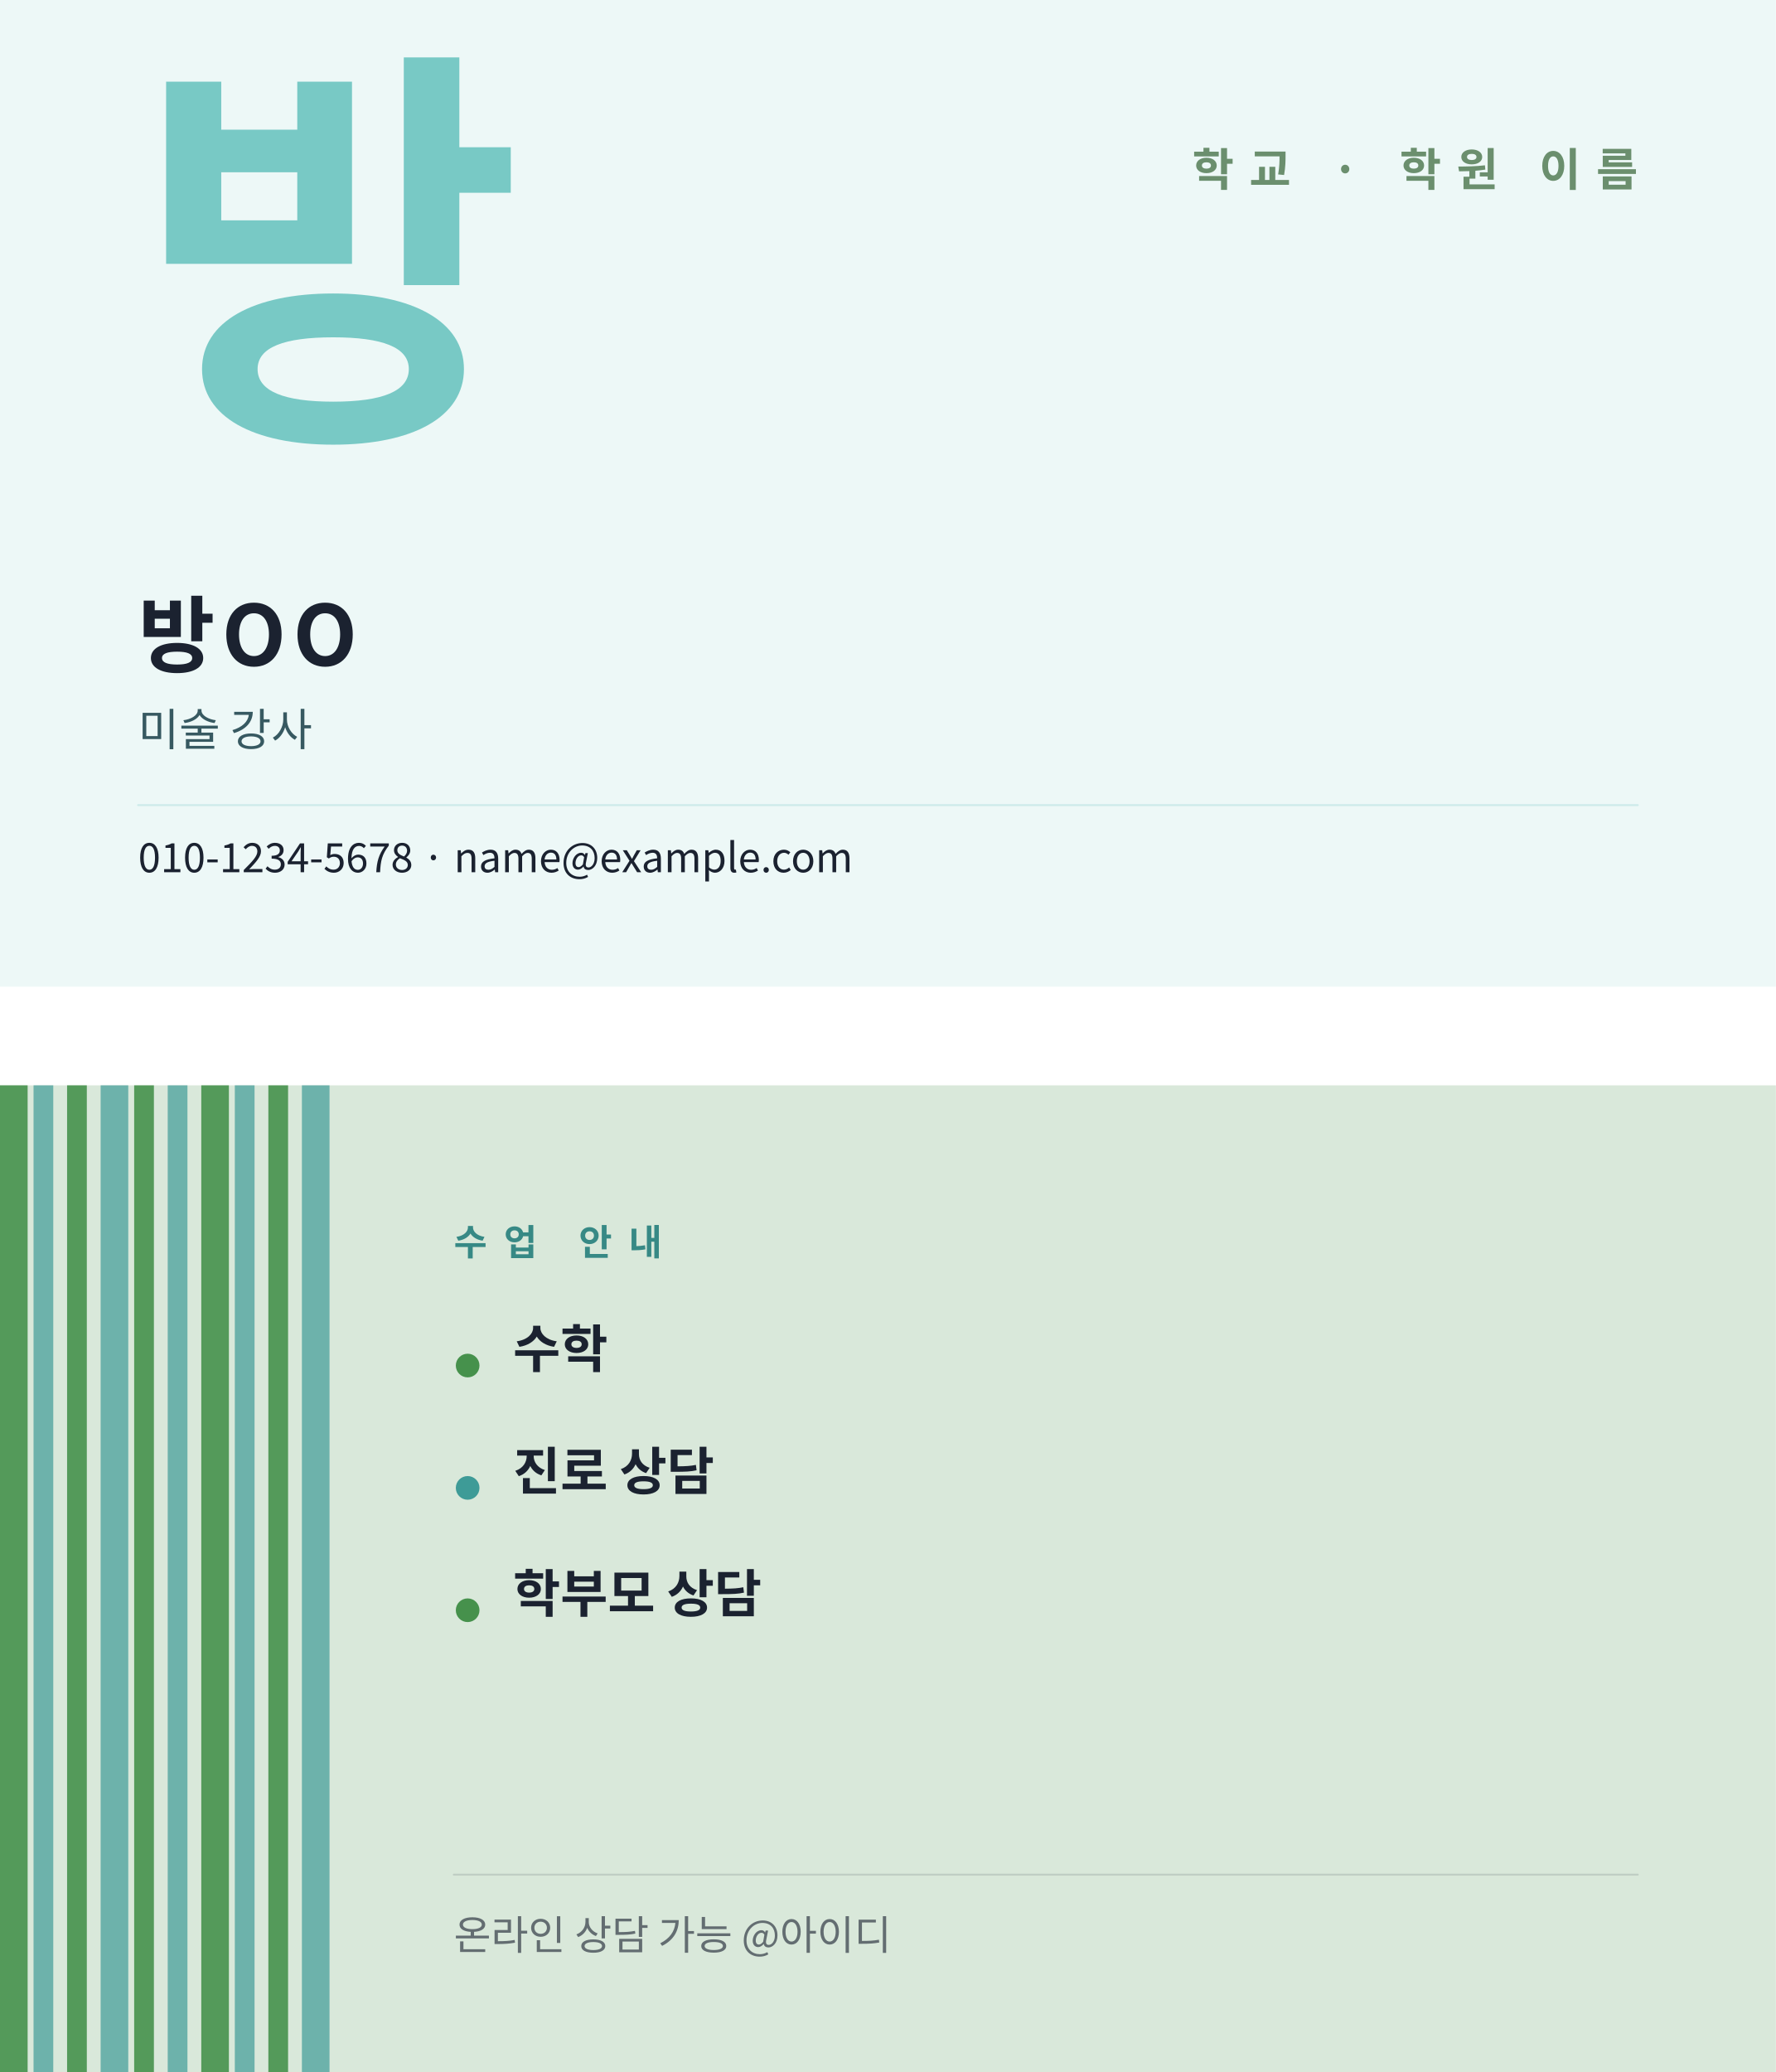
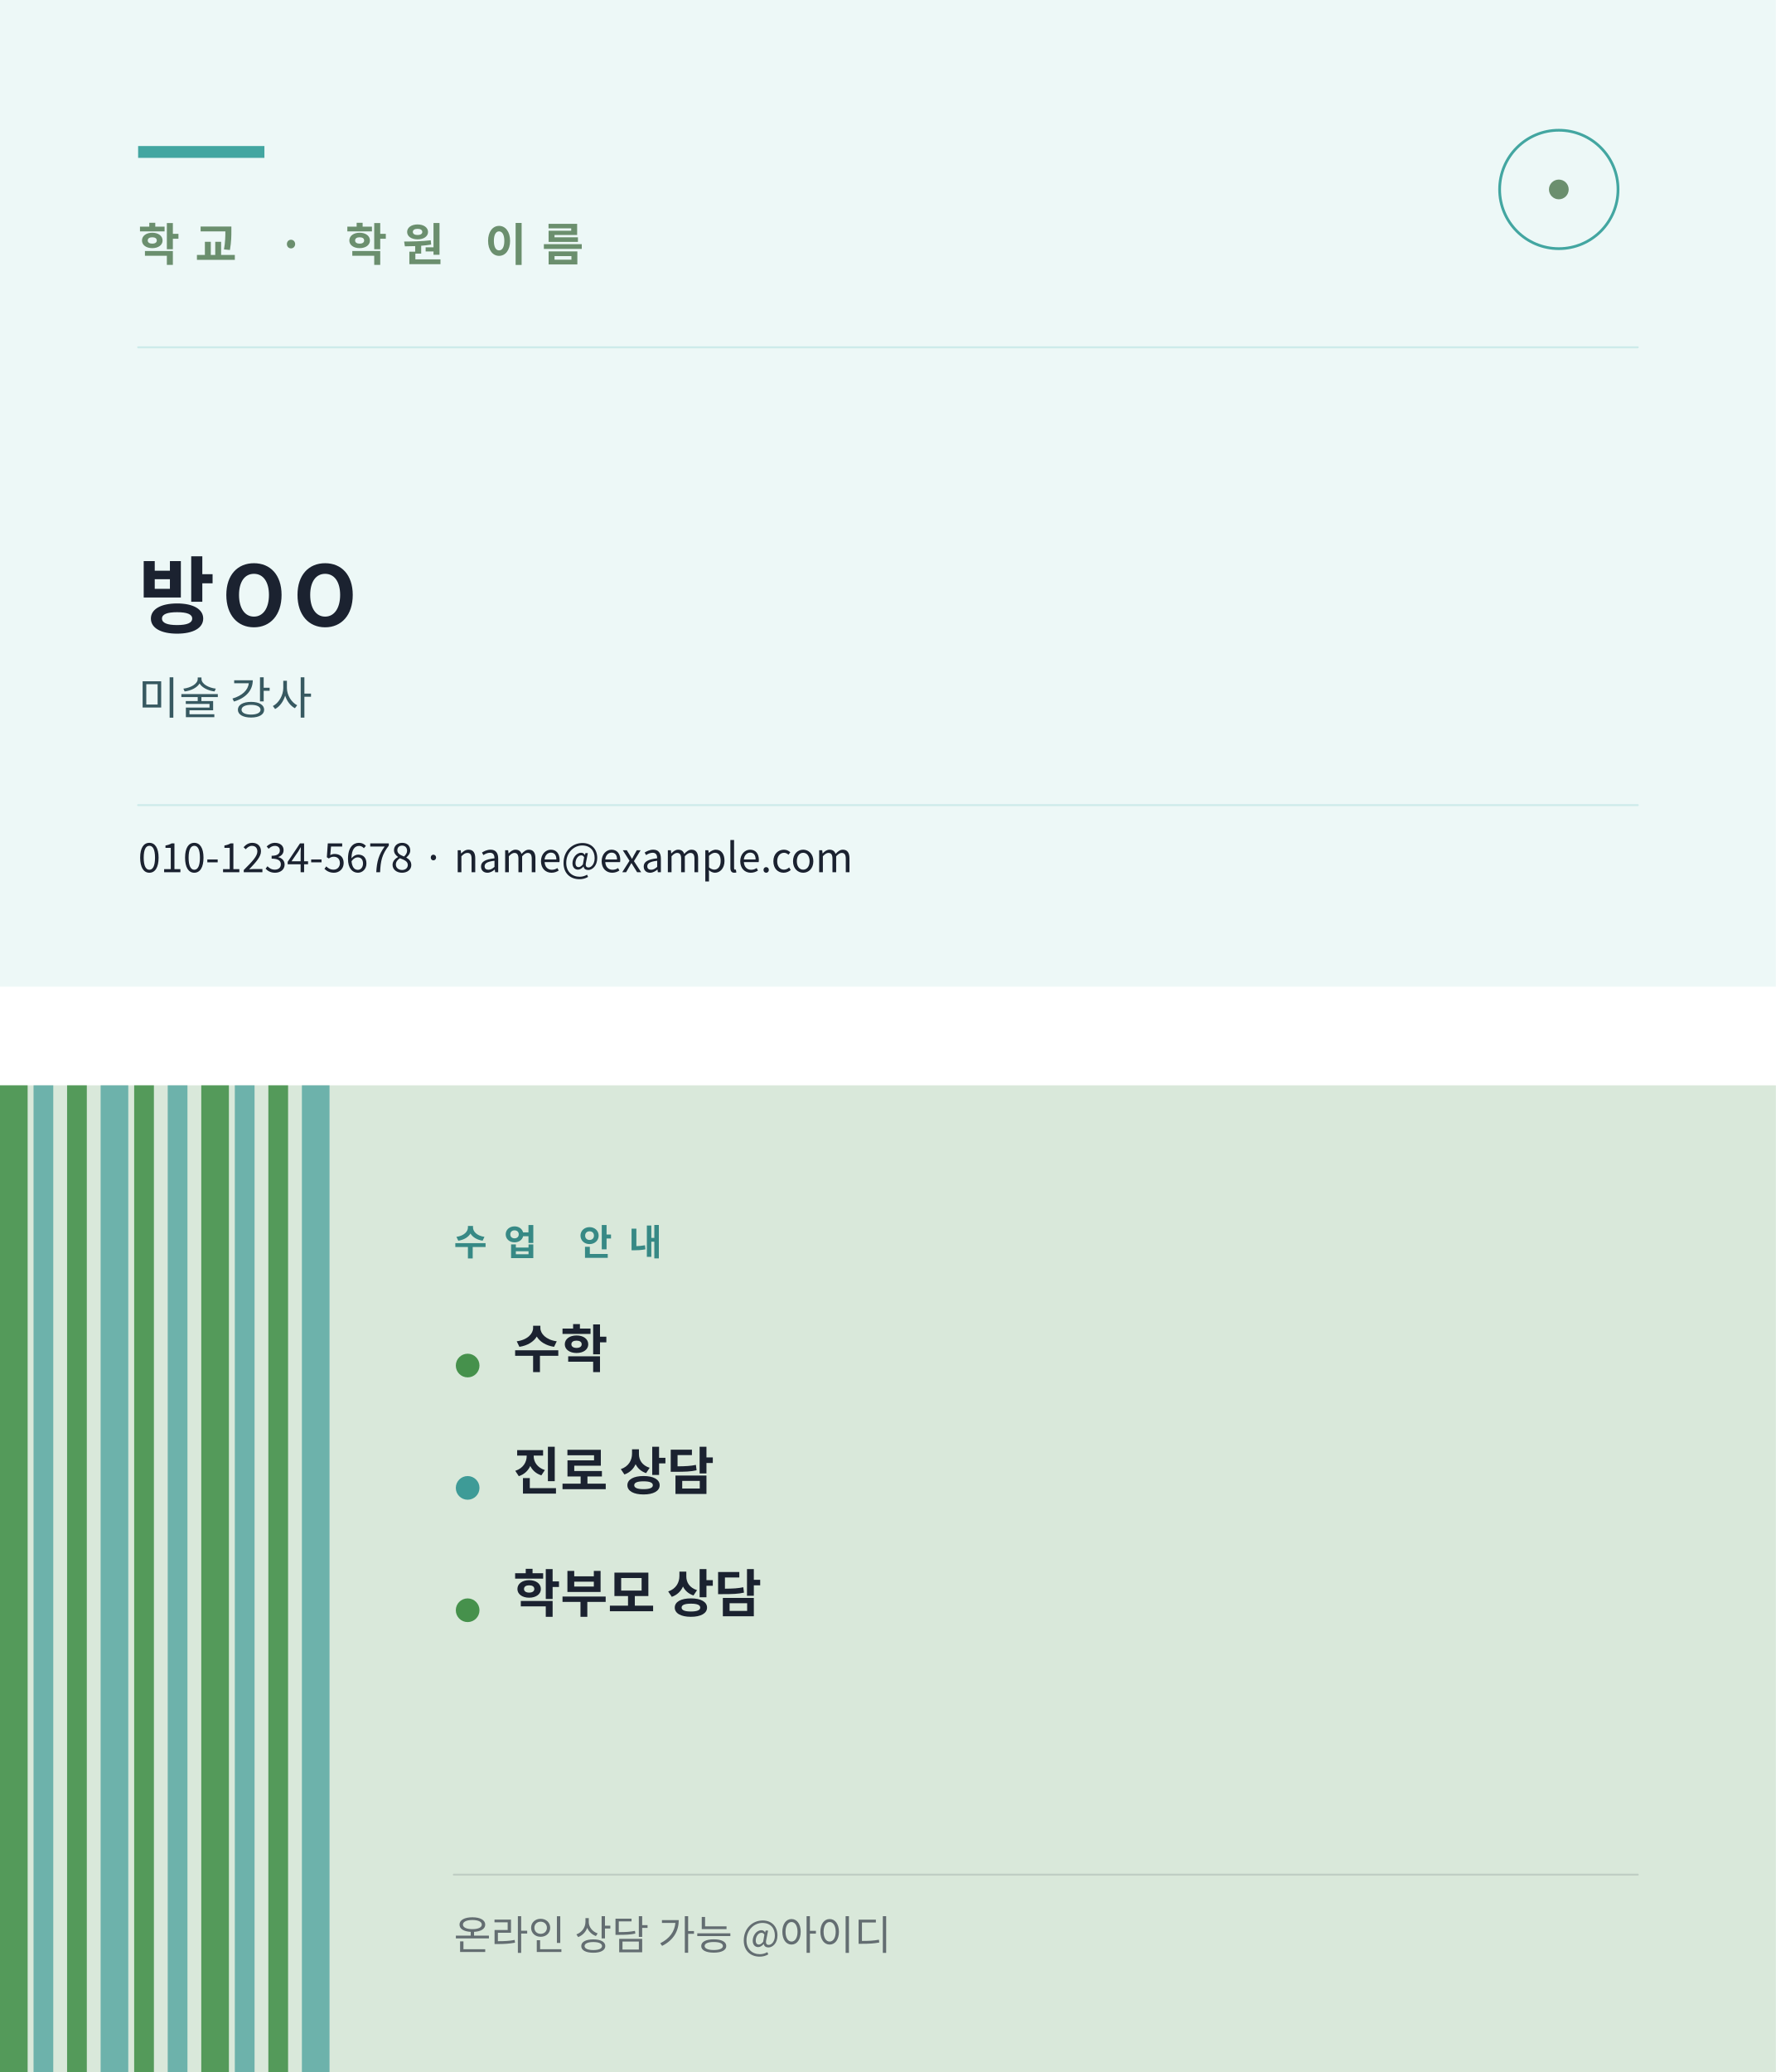
<svg xmlns="http://www.w3.org/2000/svg" width="90mm" height="105mm" viewBox="0 0 900 1050">
  <g id="front">
    <rect width="900" height="500" fill="#EDF8F7" />
-     <text font-family="Pretendard,'Noto Sans KR','Noto Sans CJK KR','Malgun Gothic','Apple SD Gothic Neo',sans-serif" font-size="211.7" font-weight="700" fill="#6CC4C0" text-anchor="start" opacity="0.9">
-       <tspan x="70" y="206.3">방</tspan>
+     <rect x="70" y="74" width="64" height="6" fill="#43A6A1" />
+     <ellipse cx="790" cy="96" rx="30" ry="30" fill="none" stroke="#43A6A1" stroke-width="1.4" stroke-linejoin="round" />
+     <ellipse cx="790" cy="96" rx="5" ry="5" fill="#6B8F6E" />
+     <text font-family="Pretendard,'Noto Sans KR','Noto Sans CJK KR','Malgun Gothic','Apple SD Gothic Neo',sans-serif" font-size="22.9" font-weight="700" fill="#6B8F6E" text-anchor="start" letter-spacing="7.8">
+       <tspan x="70" y="132.2">학교 · 학원 이름</tspan>
    </text>
-     <text font-family="Pretendard,'Noto Sans KR','Noto Sans CJK KR','Malgun Gothic','Apple SD Gothic Neo',sans-serif" font-size="22.9" font-weight="700" fill="#6B8F6E" text-anchor="end" letter-spacing="7.8">
-       <tspan x="830" y="94.2">학교 · 학원 이름</tspan>
-     </text>
+     <line x1="70" y1="176" x2="830" y2="176" stroke="#CDEBEA" stroke-width="1" stroke-linecap="round" />
    <text font-family="Pretendard,'Noto Sans KR','Noto Sans CJK KR','Malgun Gothic','Apple SD Gothic Neo',sans-serif" font-size="42.3" font-weight="700" fill="#1B2230" text-anchor="start" letter-spacing="3.5">
-       <tspan x="70" y="337.3">방OO</tspan>
+       <tspan x="70" y="317.3">방OO</tspan>
    </text>
    <text font-family="Pretendard,'Noto Sans KR','Noto Sans CJK KR','Malgun Gothic','Apple SD Gothic Neo',sans-serif" font-size="22.6" font-weight="400" fill="#375961" text-anchor="start">
-       <tspan x="70" y="377.9">미술 강사</tspan>
+       <tspan x="70" y="361.9">미술 강사</tspan>
    </text>
    <line x1="70" y1="408" x2="830" y2="408" stroke="#CDEBEA" stroke-width="1" stroke-linecap="round" />
    <text font-family="Pretendard,'Noto Sans KR','Noto Sans CJK KR','Malgun Gothic','Apple SD Gothic Neo',sans-serif" font-size="20.5" font-weight="400" fill="#1B2230" text-anchor="start">
      <tspan x="70" y="442">010-1234-5678   ·   name@example.com</tspan>
    </text>
  </g>
  <g id="back" transform="translate(0 550)">
    <rect width="900" height="500" fill="#D9E8DA" />
    <rect x="0" y="0" width="14" height="500" fill="#46914C" opacity="0.9" />
    <rect x="17" y="0" width="10" height="500" fill="#3E9B97" opacity="0.7" />
    <rect x="34" y="0" width="10" height="500" fill="#46914C" opacity="0.9" />
    <rect x="51" y="0" width="14" height="500" fill="#3E9B97" opacity="0.7" />
    <rect x="68" y="0" width="10" height="500" fill="#46914C" opacity="0.9" />
    <rect x="85" y="0" width="10" height="500" fill="#3E9B97" opacity="0.7" />
    <rect x="102" y="0" width="14" height="500" fill="#46914C" opacity="0.9" />
    <rect x="119" y="0" width="10" height="500" fill="#3E9B97" opacity="0.7" />
    <rect x="136" y="0" width="10" height="500" fill="#46914C" opacity="0.9" />
    <rect x="153" y="0" width="14" height="500" fill="#3E9B97" opacity="0.7" />
    <text font-family="Pretendard,'Noto Sans KR','Noto Sans CJK KR','Malgun Gothic','Apple SD Gothic Neo',sans-serif" font-size="18.3" font-weight="700" fill="#378985" text-anchor="start" letter-spacing="8.5">
      <tspan x="230" y="86.1">수업 안내</tspan>
    </text>
    <ellipse cx="237" cy="142" rx="6" ry="6" fill="#46914C" />
    <text font-family="Pretendard,'Noto Sans KR','Noto Sans CJK KR','Malgun Gothic','Apple SD Gothic Neo',sans-serif" font-size="26.1" font-weight="700" fill="#1B2230" text-anchor="start">
      <tspan x="260" y="143">수학</tspan>
    </text>
    <ellipse cx="237" cy="204" rx="6" ry="6" fill="#3E9B97" />
    <text font-family="Pretendard,'Noto Sans KR','Noto Sans CJK KR','Malgun Gothic','Apple SD Gothic Neo',sans-serif" font-size="26.1" font-weight="700" fill="#1B2230" text-anchor="start">
      <tspan x="260" y="205">진로 상담</tspan>
    </text>
    <ellipse cx="237" cy="266" rx="6" ry="6" fill="#46914C" />
    <text font-family="Pretendard,'Noto Sans KR','Noto Sans CJK KR','Malgun Gothic','Apple SD Gothic Neo',sans-serif" font-size="26.1" font-weight="700" fill="#1B2230" text-anchor="start">
      <tspan x="260" y="267">학부모 상담</tspan>
    </text>
    <line x1="230" y1="400" x2="830" y2="400" stroke="#C0CEC4" stroke-width="1" stroke-linecap="round" />
    <text font-family="Pretendard,'Noto Sans KR','Noto Sans CJK KR','Malgun Gothic','Apple SD Gothic Neo',sans-serif" font-size="20.5" font-weight="400" fill="#636D71" text-anchor="start">
      <tspan x="230" y="438">온라인 상담 가능     @아이디</tspan>
    </text>
  </g>
</svg>
